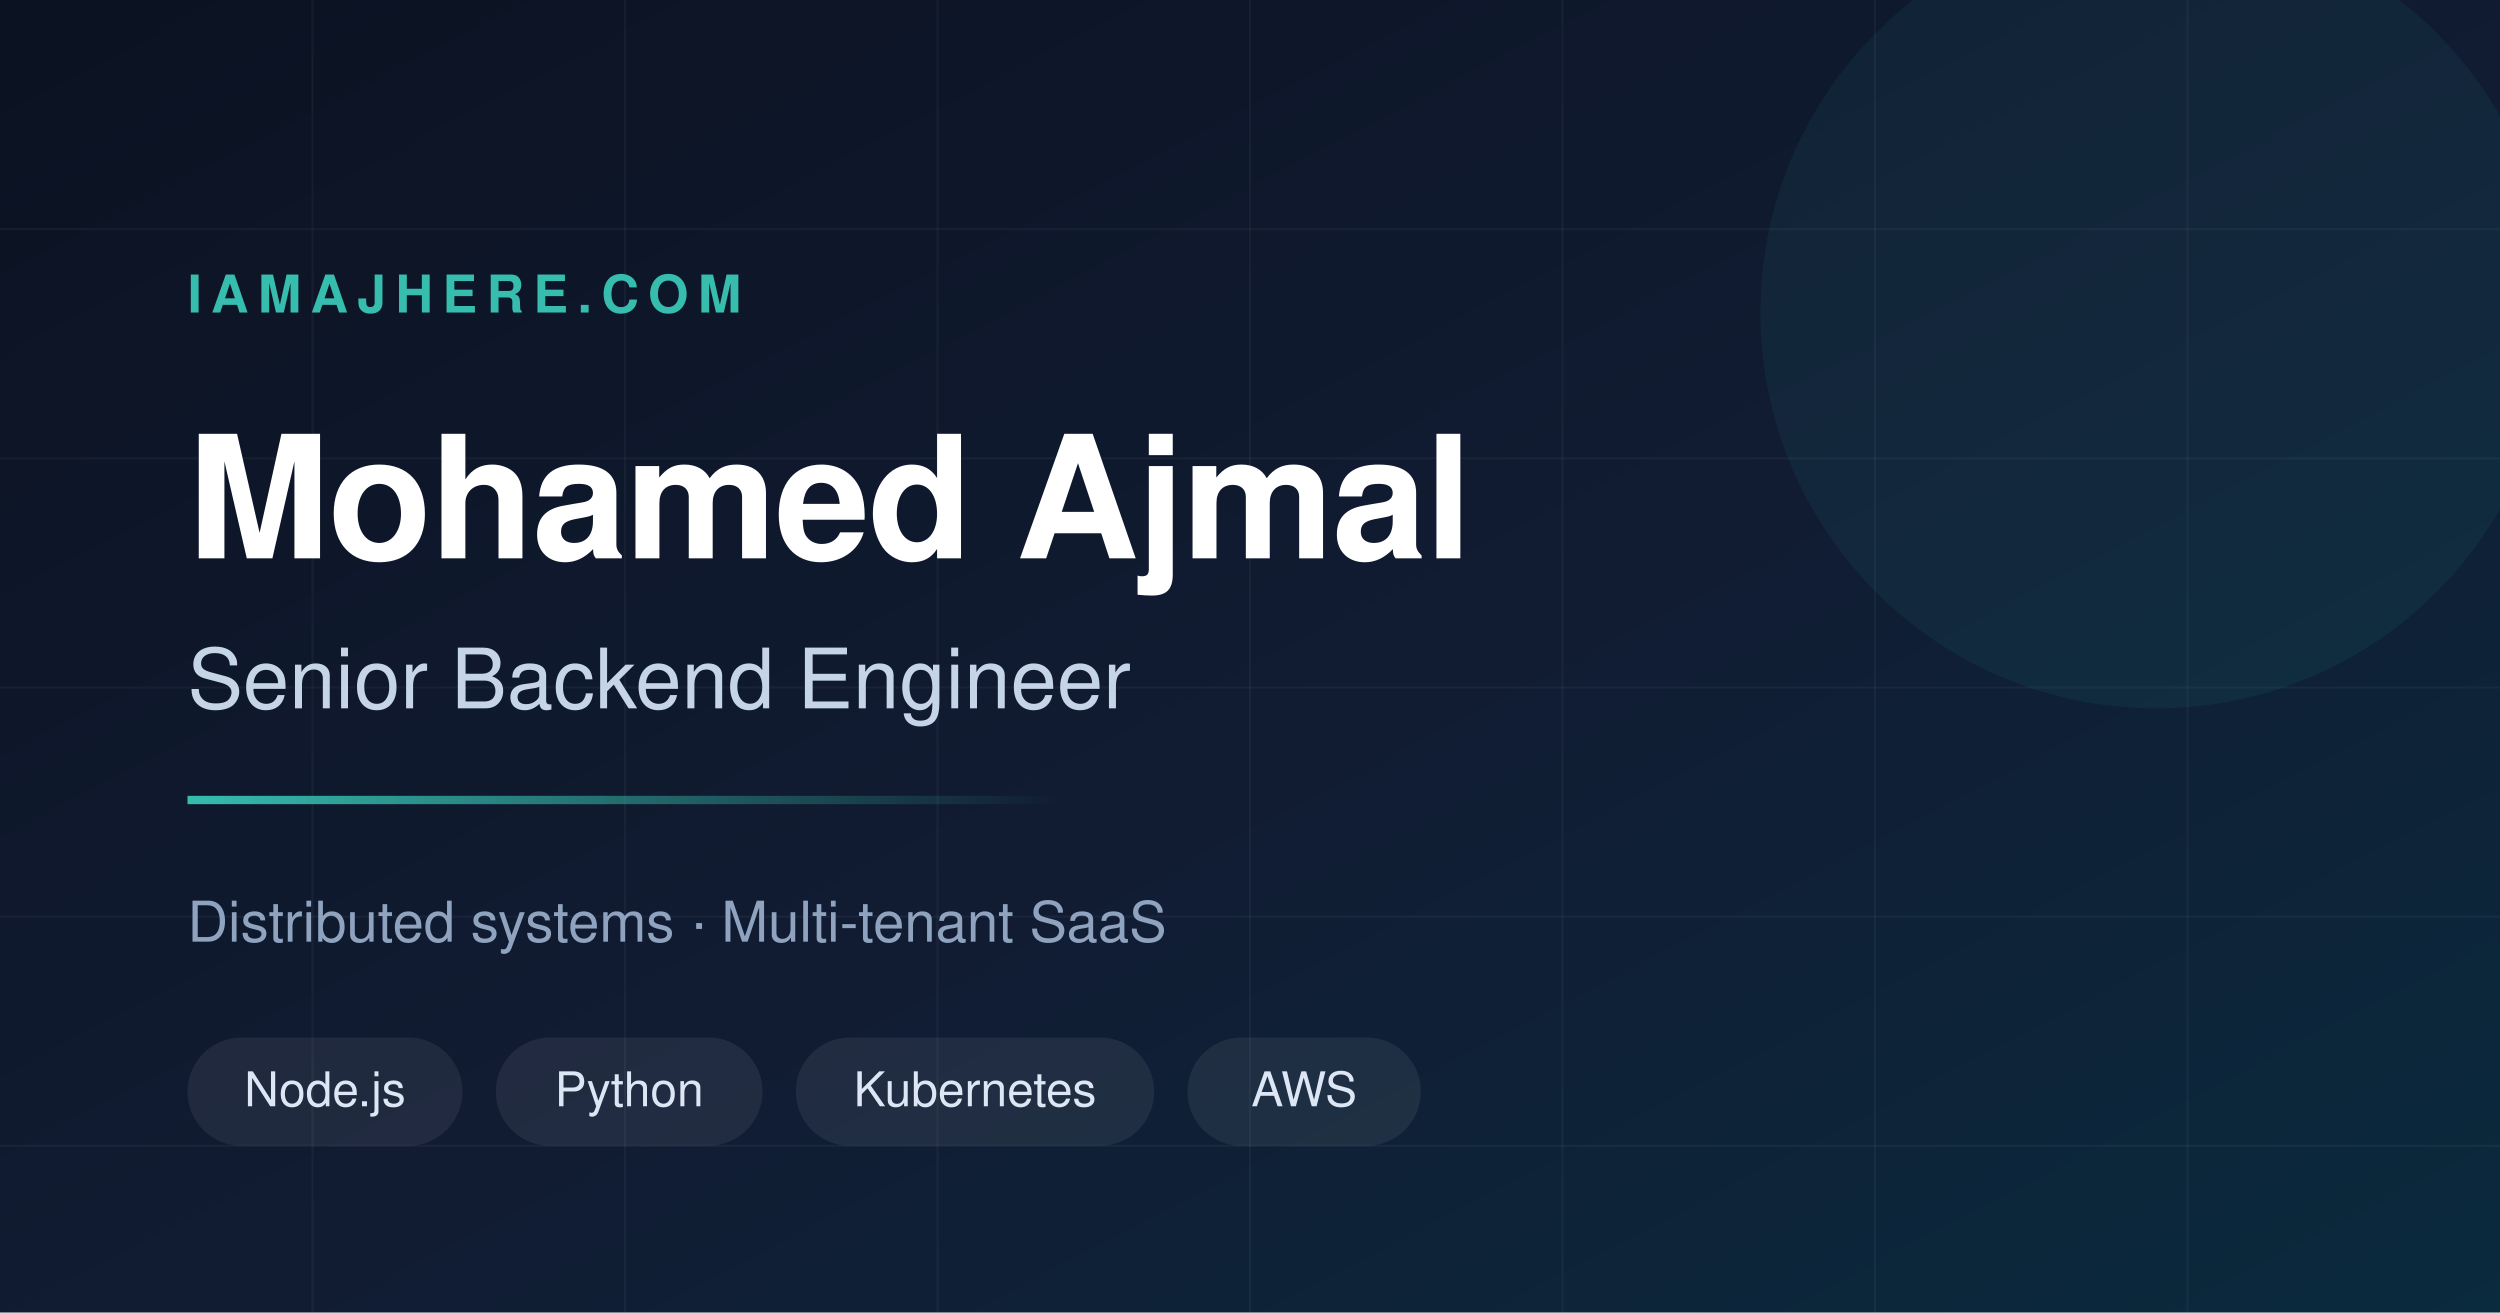
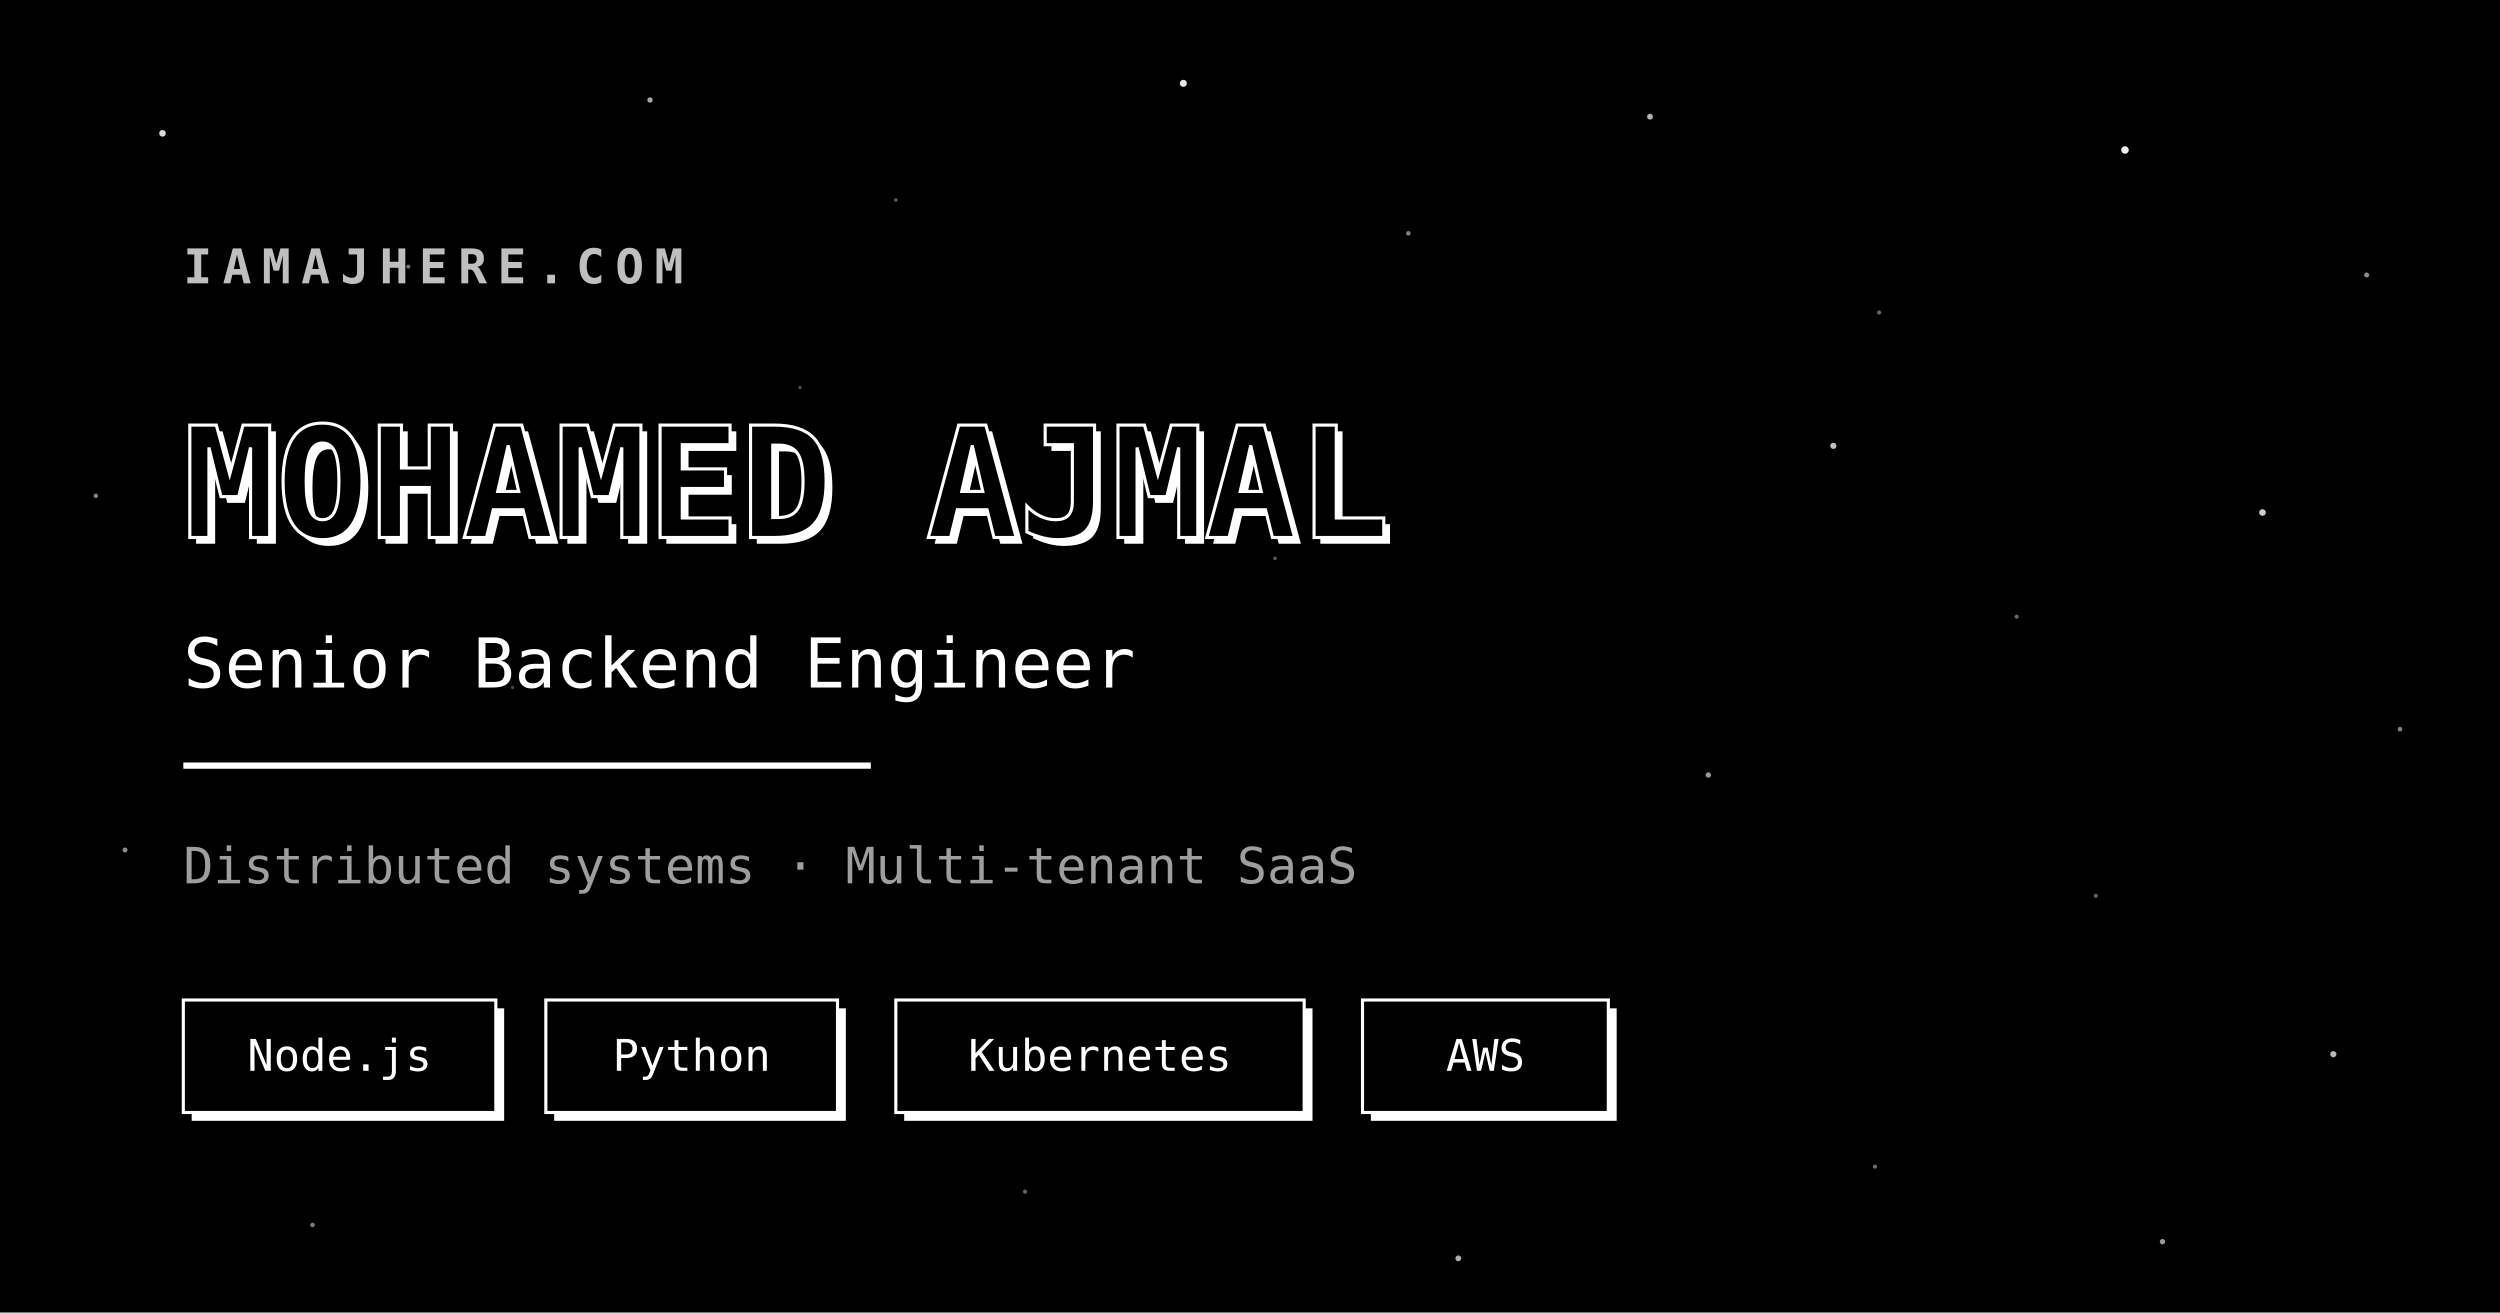
<svg xmlns="http://www.w3.org/2000/svg" width="1200" height="630" viewBox="0 0 1200 630">
-   <defs>
-     <linearGradient id="bg" x1="0" y1="0" x2="1" y2="1">
-       <stop offset="0%" stop-color="#0b1221" />
-       <stop offset="55%" stop-color="#111c33" />
-       <stop offset="100%" stop-color="#0a2a3d" />
-     </linearGradient>
-     <linearGradient id="rule" x1="0" y1="0" x2="1" y2="0">
-       <stop offset="0%" stop-color="#36BDAE" />
-       <stop offset="100%" stop-color="#36BDAE" stop-opacity="0" />
-     </linearGradient>
-   </defs>
-   <rect width="1200" height="630" fill="url(#bg)" />
-   <g stroke="#ffffff" stroke-opacity="0.04" stroke-width="1">
-     <path d="M0 110h1200M0 220h1200M0 330h1200M0 440h1200M0 550h1200" />
-     <path d="M150 0v630M300 0v630M450 0v630M600 0v630M750 0v630M900 0v630M1050 0v630" />
+   <rect width="1200" height="630" fill="#000000" />
+   <g fill="#ffffff">
+     <circle cx="78" cy="64" r="1.6" opacity=".85" />
+     <circle cx="196" cy="128" r="1" opacity=".45" />
+     <circle cx="312" cy="48" r="1.3" opacity=".65" />
+     <circle cx="430" cy="96" r="0.9" opacity=".35" />
+     <circle cx="568" cy="40" r="1.7" opacity=".9" />
+     <circle cx="676" cy="112" r="1.1" opacity=".5" />
+     <circle cx="792" cy="56" r="1.4" opacity=".7" />
+     <circle cx="902" cy="150" r="1" opacity=".4" />
+     <circle cx="1020" cy="72" r="1.8" opacity=".95" />
+     <circle cx="1136" cy="132" r="1.2" opacity=".55" />
+     <circle cx="46" cy="238" r="1.1" opacity=".5" />
+     <circle cx="880" cy="214" r="1.5" opacity=".75" />
+     <circle cx="968" cy="296" r="1" opacity=".4" />
+     <circle cx="1086" cy="246" r="1.6" opacity=".8" />
+     <circle cx="1152" cy="350" r="1.1" opacity=".5" />
+     <circle cx="820" cy="372" r="1.3" opacity=".6" />
+     <circle cx="1006" cy="430" r="1" opacity=".38" />
+     <circle cx="60" cy="408" r="1.2" opacity=".55" />
+     <circle cx="1120" cy="506" r="1.5" opacity=".72" />
+     <circle cx="900" cy="560" r="1" opacity=".42" />
+     <circle cx="1038" cy="596" r="1.3" opacity=".6" />
+     <circle cx="150" cy="588" r="1.1" opacity=".48" />
+     <circle cx="268" cy="534" r="0.9" opacity=".32" />
+     <circle cx="700" cy="604" r="1.4" opacity=".68" />
+     <circle cx="492" cy="572" r="1" opacity=".4" />
+     <circle cx="384" cy="186" r="0.8" opacity=".3" />
+     <circle cx="612" cy="268" r="0.9" opacity=".34" />
+     <circle cx="246" cy="330" r="0.8" opacity=".28" />
  </g>
-   <circle cx="1035" cy="150" r="190" fill="#36BDAE" fill-opacity="0.07" />
-   <text x="90" y="150" font-family="Helvetica,Arial,sans-serif" font-size="25" font-weight="700" fill="#36BDAE" letter-spacing="4.5">IAMAJHERE.COM</text>
-   <text x="90" y="268" font-family="Helvetica,Arial,sans-serif" font-size="82" font-weight="700" fill="#ffffff" letter-spacing="-1">Mohamed Ajmal</text>
-   <text x="90" y="340" font-family="Helvetica,Arial,sans-serif" font-size="40" font-weight="400" fill="#c6d4e8">Senior Backend Engineer</text>
-   <rect x="90" y="382" width="420" height="4" fill="url(#rule)" />
-   <text x="90" y="452" font-family="Helvetica,Arial,sans-serif" font-size="27" fill="#8fa3bf">Distributed systems · Multi-tenant SaaS</text>
-   <g font-family="Helvetica,Arial,sans-serif" font-size="23" font-weight="500">
-     <rect x="90" y="498" width="132" height="52" rx="26" fill="#ffffff" fill-opacity="0.07" />
-     <text x="156" y="531" fill="#dce6f5" text-anchor="middle">Node.js</text>
-     <rect x="238" y="498" width="128" height="52" rx="26" fill="#ffffff" fill-opacity="0.07" />
-     <text x="302" y="531" fill="#dce6f5" text-anchor="middle">Python</text>
-     <rect x="382" y="498" width="172" height="52" rx="26" fill="#ffffff" fill-opacity="0.07" />
-     <text x="468" y="531" fill="#dce6f5" text-anchor="middle">Kubernetes</text>
-     <rect x="570" y="498" width="112" height="52" rx="26" fill="#ffffff" fill-opacity="0.07" />
-     <text x="626" y="531" fill="#dce6f5" text-anchor="middle">AWS</text>
+   <text x="88" y="136" font-family="Menlo,'Roboto Mono',monospace" font-size="23" font-weight="700" fill="#ffffff" opacity="0.75" letter-spacing="5">IAMAJHERE.COM</text>
+   <g font-family="Menlo,'Roboto Mono',monospace" font-size="74" font-weight="700">
+     <text x="91" y="261" fill="#ffffff">MOHAMED AJMAL</text>
+     <text x="88" y="258" fill="#000000" stroke="#ffffff" stroke-width="1.5">MOHAMED AJMAL</text>
+   </g>
+   <text x="88" y="330" font-family="Menlo,'Roboto Mono',monospace" font-size="33" fill="#ffffff">Senior Backend Engineer</text>
+   <rect x="88" y="366" width="330" height="3" fill="#ffffff" />
+   <text x="88" y="424" font-family="Menlo,'Roboto Mono',monospace" font-size="24" fill="#ffffff" opacity="0.62">Distributed systems · Multi-tenant SaaS</text>
+   <g font-family="Menlo,'Roboto Mono',monospace" font-size="21">
+     <rect x="92" y="484" width="150" height="54" fill="#ffffff" />
+     <rect x="88" y="480" width="150" height="54" fill="#000000" stroke="#ffffff" stroke-width="1.5" />
+     <text x="163" y="514" fill="#ffffff" text-anchor="middle">Node.js</text>
+     <rect x="266" y="484" width="140" height="54" fill="#ffffff" />
+     <rect x="262" y="480" width="140" height="54" fill="#000000" stroke="#ffffff" stroke-width="1.5" />
+     <text x="332" y="514" fill="#ffffff" text-anchor="middle">Python</text>
+     <rect x="434" y="484" width="196" height="54" fill="#ffffff" />
+     <rect x="430" y="480" width="196" height="54" fill="#000000" stroke="#ffffff" stroke-width="1.5" />
+     <text x="528" y="514" fill="#ffffff" text-anchor="middle">Kubernetes</text>
+     <rect x="658" y="484" width="118" height="54" fill="#ffffff" />
+     <rect x="654" y="480" width="118" height="54" fill="#000000" stroke="#ffffff" stroke-width="1.5" />
+     <text x="713" y="514" fill="#ffffff" text-anchor="middle">AWS</text>
  </g>
</svg>
